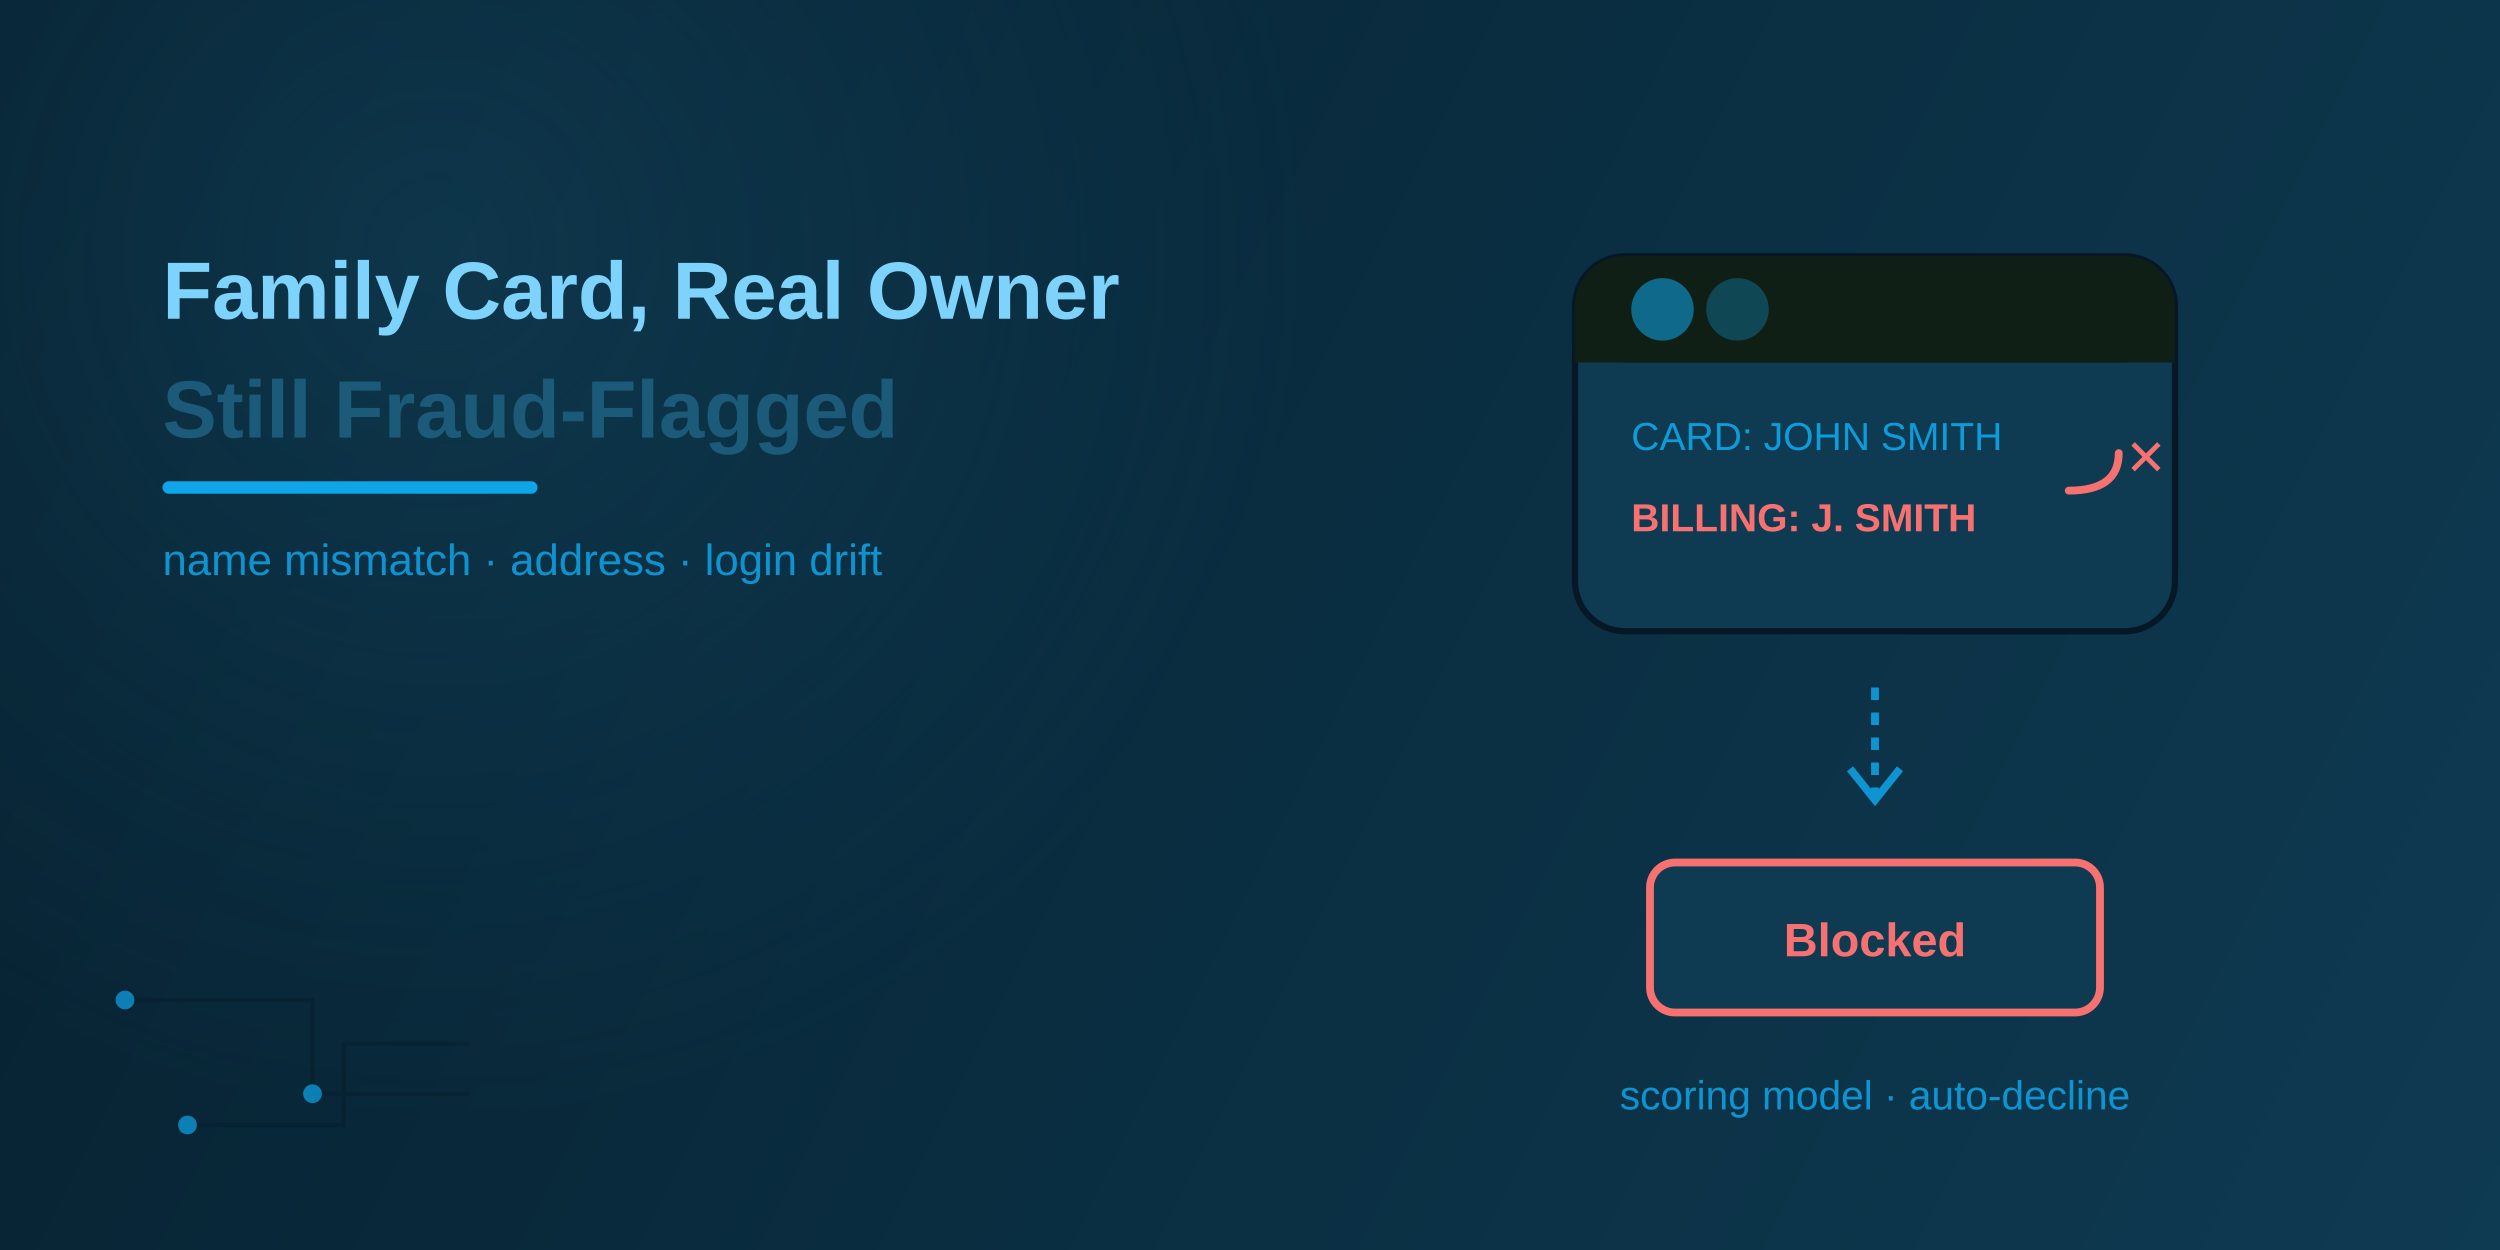
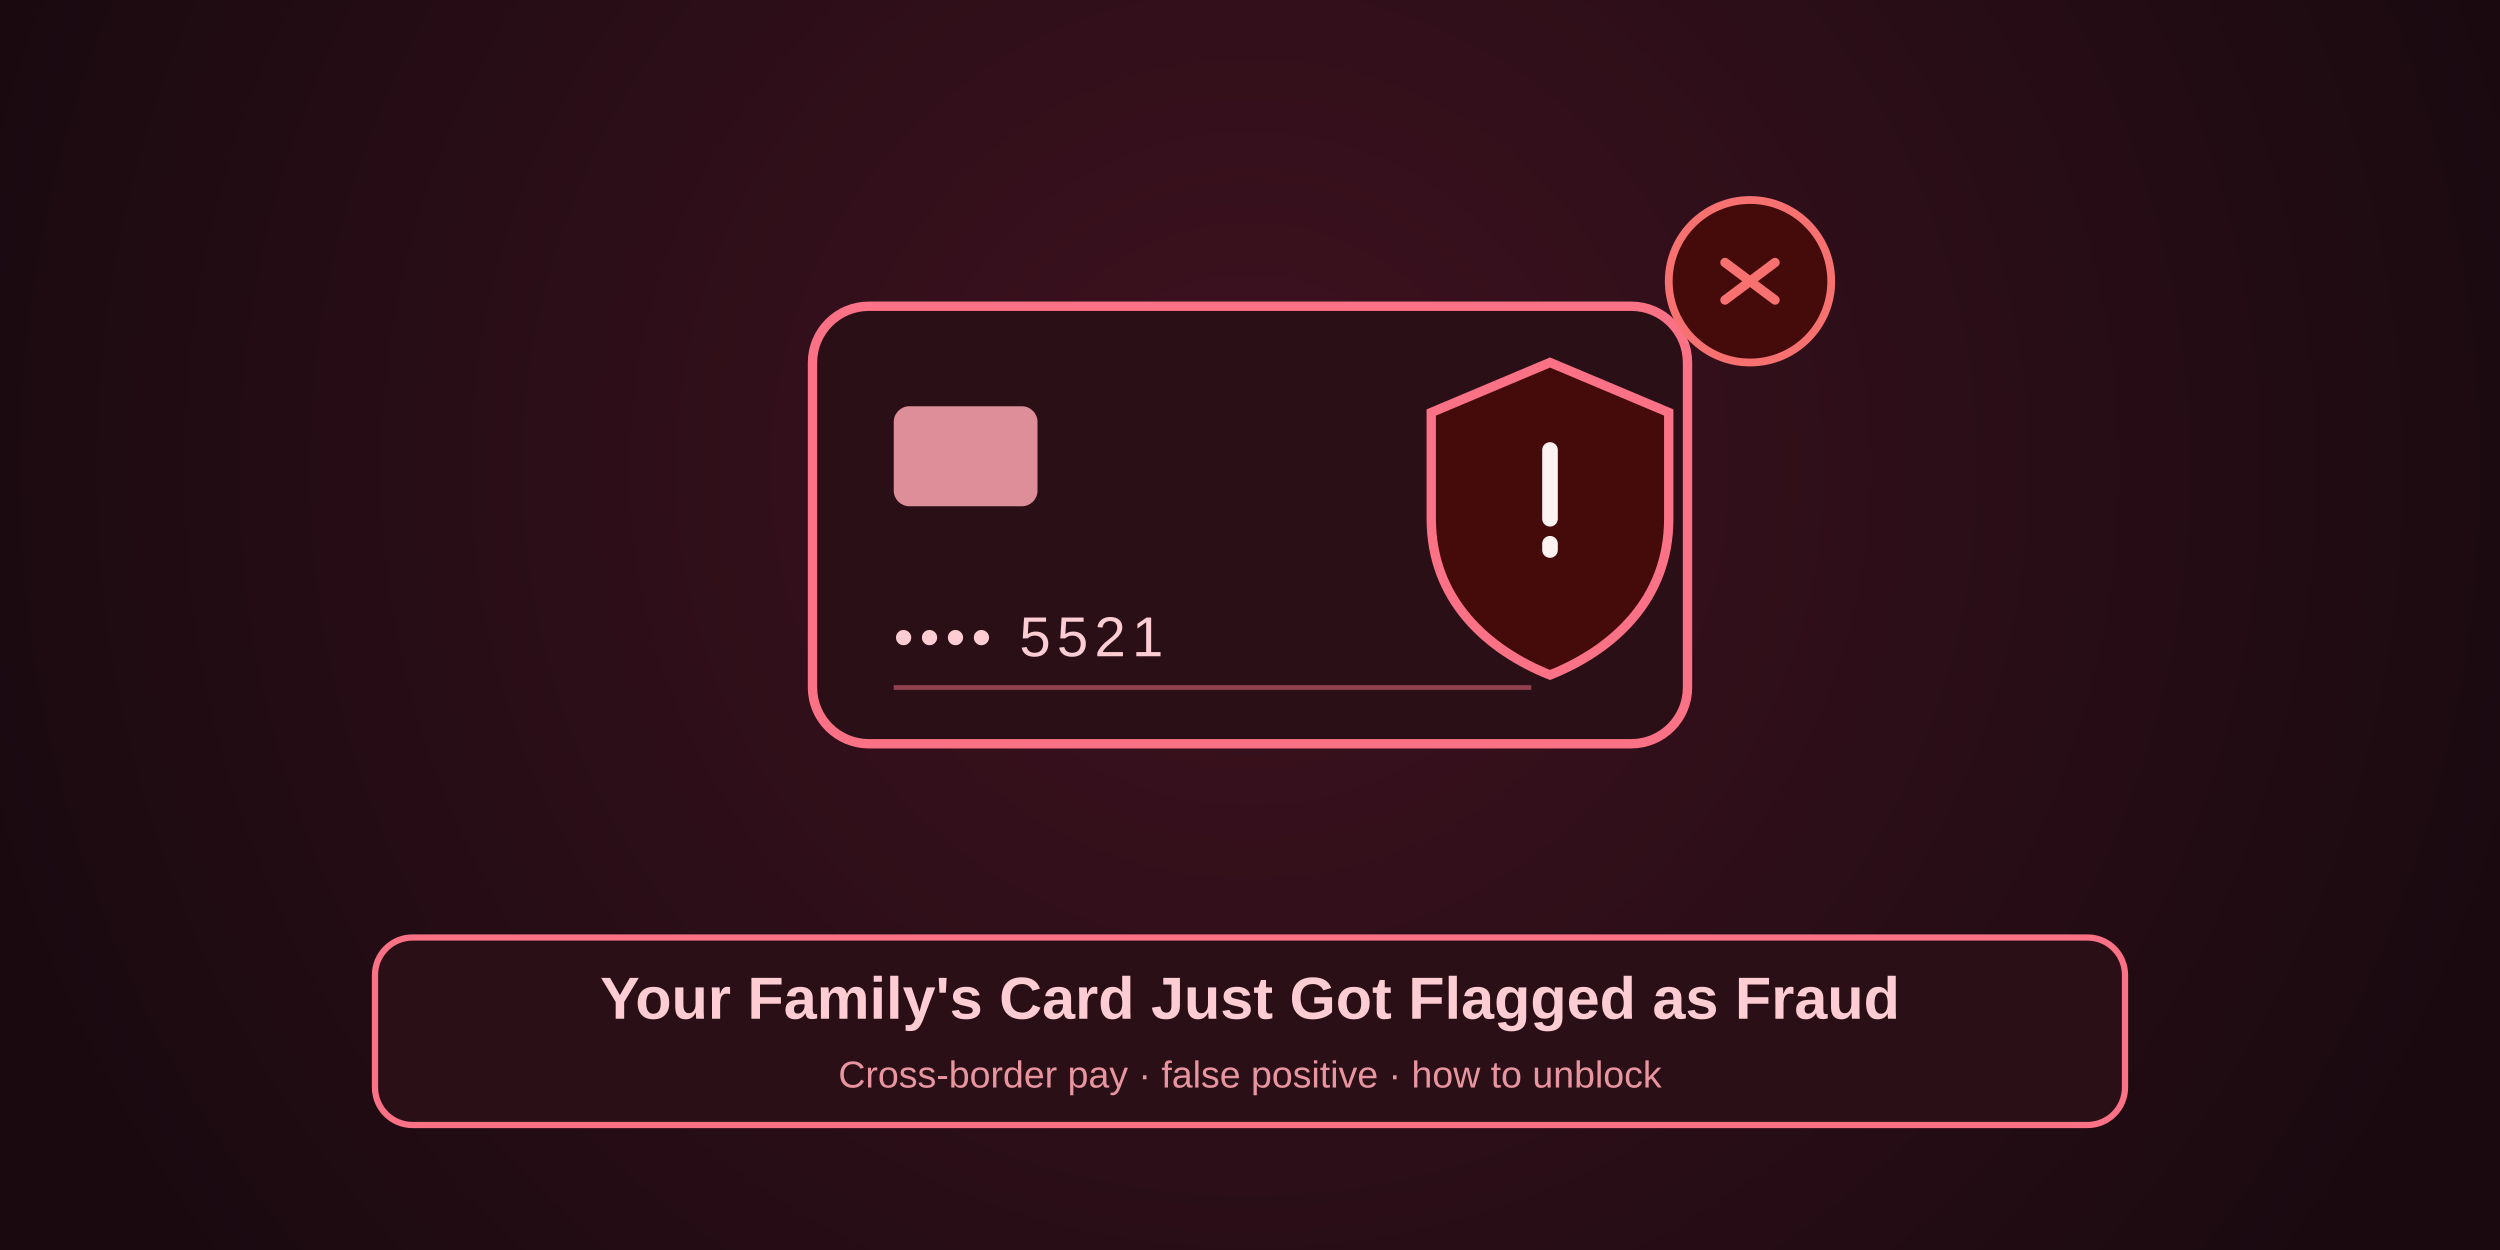
- <svg xmlns="http://www.w3.org/2000/svg" viewBox="0 0 800 400" role="img" aria-label="AI subscription account fraud flag cover image">
+ <svg xmlns="http://www.w3.org/2000/svg" viewBox="0 0 800 400" role="img" aria-label="A family member's card falsely flagged as fraud">
  <defs>
-     <linearGradient id="bgGradFraudEn" x1="0" y1="0" x2="800" y2="400" gradientUnits="userSpaceOnUse">
-       <stop offset="0" stop-color="#06202e" />
-       <stop offset="1" stop-color="#0e3a52" />
-     </linearGradient>
-     <radialGradient id="glowFraudEn" cx="140" cy="80" r="280" gradientUnits="userSpaceOnUse">
-       <stop offset="0" stop-color="#1c5a7a" stop-opacity="0.32" />
-       <stop offset="1" stop-color="#1c5a7a" stop-opacity="0" />
+     <radialGradient id="bgFfe" cx="400" cy="150" r="420" gradientUnits="userSpaceOnUse">
+       <stop offset="0" stop-color="#3f1220" />
+       <stop offset="1" stop-color="#1a0a10" />
    </radialGradient>
  </defs>
-   <rect width="800" height="400" fill="url(#bgGradFraudEn)" />
-   <rect width="800" height="400" fill="url(#glowFraudEn)" />
-   <g stroke="#061826" stroke-width="1.4" opacity="0.4" fill="none">
-     <path d="M40 320 h60 v30 h50" />
-     <path d="M60 360 h50 v-26 h40" />
+   <rect width="800" height="400" fill="url(#bgFfe)" />
+   <g transform="translate(400,168)">
+     <rect x="-140" y="-70" width="280" height="140" rx="18" fill="#2a0f16" stroke="#fb7185" stroke-width="3" />
+     <rect x="-114" y="-38" width="46" height="32" rx="5" fill="#fda4af" opacity="0.85" />
+     <text x="-114" y="42" font-size="18" fill="#fecdd3" font-family="Arial,Helvetica,sans-serif" letter-spacing="2">•••• 5521</text>
+     <line x1="-114" y1="52" x2="90" y2="52" stroke="#fb7185" stroke-width="1.5" opacity="0.5" />
+     <g transform="translate(96,-6)">
+       <path d="M0 -46 L38 -30 V4 C38 30 20 46 0 54 C-20 46 -38 30 -38 4 V-30 Z" fill="#450a0a" stroke="#fb7185" stroke-width="3" />
+       <path d="M0 -18 v22 M0 12 v2" stroke="#fef2f2" stroke-width="5" stroke-linecap="round" />
+     </g>
  </g>
-   <g fill="#0ea5e9" opacity="0.7">
-     <circle cx="40" cy="320" r="3" />
-     <circle cx="100" cy="350" r="3" />
-     <circle cx="60" cy="360" r="3" />
+   <g transform="translate(560,90)">
+     <circle r="26" fill="#450a0a" stroke="#f87171" stroke-width="2.5" />
+     <path d="M-8 -6 l16 12 M8 -6 l-16 12" stroke="#f87171" stroke-width="3" stroke-linecap="round" />
  </g>
-   <text x="52" y="102" font-family="'Segoe UI',Arial,sans-serif" font-size="26" font-weight="700" fill="#7dd3fc">Family Card, Real Owner</text>
-   <text x="52" y="140" font-family="'Segoe UI',Arial,sans-serif" font-size="26" font-weight="700" fill="#1c5a7a">Still Fraud-Flagged</text>
-   <rect x="52" y="154" width="120" height="4" rx="2" fill="#0ea5e9" />
-   <text x="52" y="184" font-family="'Segoe UI',Arial,sans-serif" font-size="14" font-weight="400" fill="#0ea5e9" opacity="0.85">name mismatch · address · login drift</text>
-   <g transform="translate(600,146)">
-     <rect x="-96" y="-64" width="192" height="120" rx="16" fill="#0e3a52" stroke="#061826" stroke-width="2" />
-     <rect x="-96" y="-64" width="192" height="34" rx="16" fill="#0f1f16" />
-     <rect x="-96" y="-47" width="192" height="17" fill="#0f1f16" />
-     <circle cx="-68" cy="-47" r="10" fill="#0ea5e9" opacity=".55" />
-     <circle cx="-44" cy="-47" r="10" fill="#0ea5e9" opacity=".3" />
-     <text x="-78" y="-2" font-family="'Segoe UI',Arial,sans-serif" font-size="12.5" fill="#0ea5e9" opacity="0.9">CARD: JOHN SMITH</text>
-     <text x="-78" y="24" font-family="'Segoe UI',Arial,sans-serif" font-size="12.5" fill="#f87171" font-weight="700">BILLING: J. SMITH</text>
-     <path d="M62 11 q16 0 16 -12" stroke="#f87171" stroke-width="2.5" fill="none" stroke-linecap="round" />
-     <text x="80" y="6" font-family="'Segoe UI',Arial,sans-serif" font-size="16" fill="#f87171" font-weight="700">✕</text>
-   </g>
-   <g stroke="#0ea5e9" stroke-width="2.5" fill="none" opacity="0.85">
-     <path d="M600 220 v34" stroke-dasharray="4 4" />
-     <path d="M592 246 l8 10 l8 -10" fill="none" />
-   </g>
-   <g transform="translate(600,300)">
-     <rect x="-72" y="-24" width="144" height="48" rx="8" fill="#0e3a52" stroke="#f87171" stroke-width="2.5" />
-     <text x="0" y="6" text-anchor="middle" font-family="'Segoe UI',Arial,sans-serif" font-size="15" fill="#f87171" font-weight="700">Blocked</text>
-   </g>
-   <text x="600" y="355" text-anchor="middle" font-family="'Segoe UI',Arial,sans-serif" font-size="13" fill="#0ea5e9" opacity="0.85">scoring model · auto-decline</text>
+   <rect x="120" y="300" width="560" height="60" rx="12" fill="#2a0f16" stroke="#fb7185" stroke-width="2" />
+   <text x="400" y="326" text-anchor="middle" font-family="Arial,Helvetica,sans-serif" font-size="19" font-weight="700" fill="#fecdd3">Your Family's Card Just Got Flagged as Fraud</text>
+   <text x="400" y="348" text-anchor="middle" font-family="Arial,Helvetica,sans-serif" font-size="12" fill="#fda4af" opacity="0.9">Cross-border pay · false positive · how to unblock</text>
</svg>
